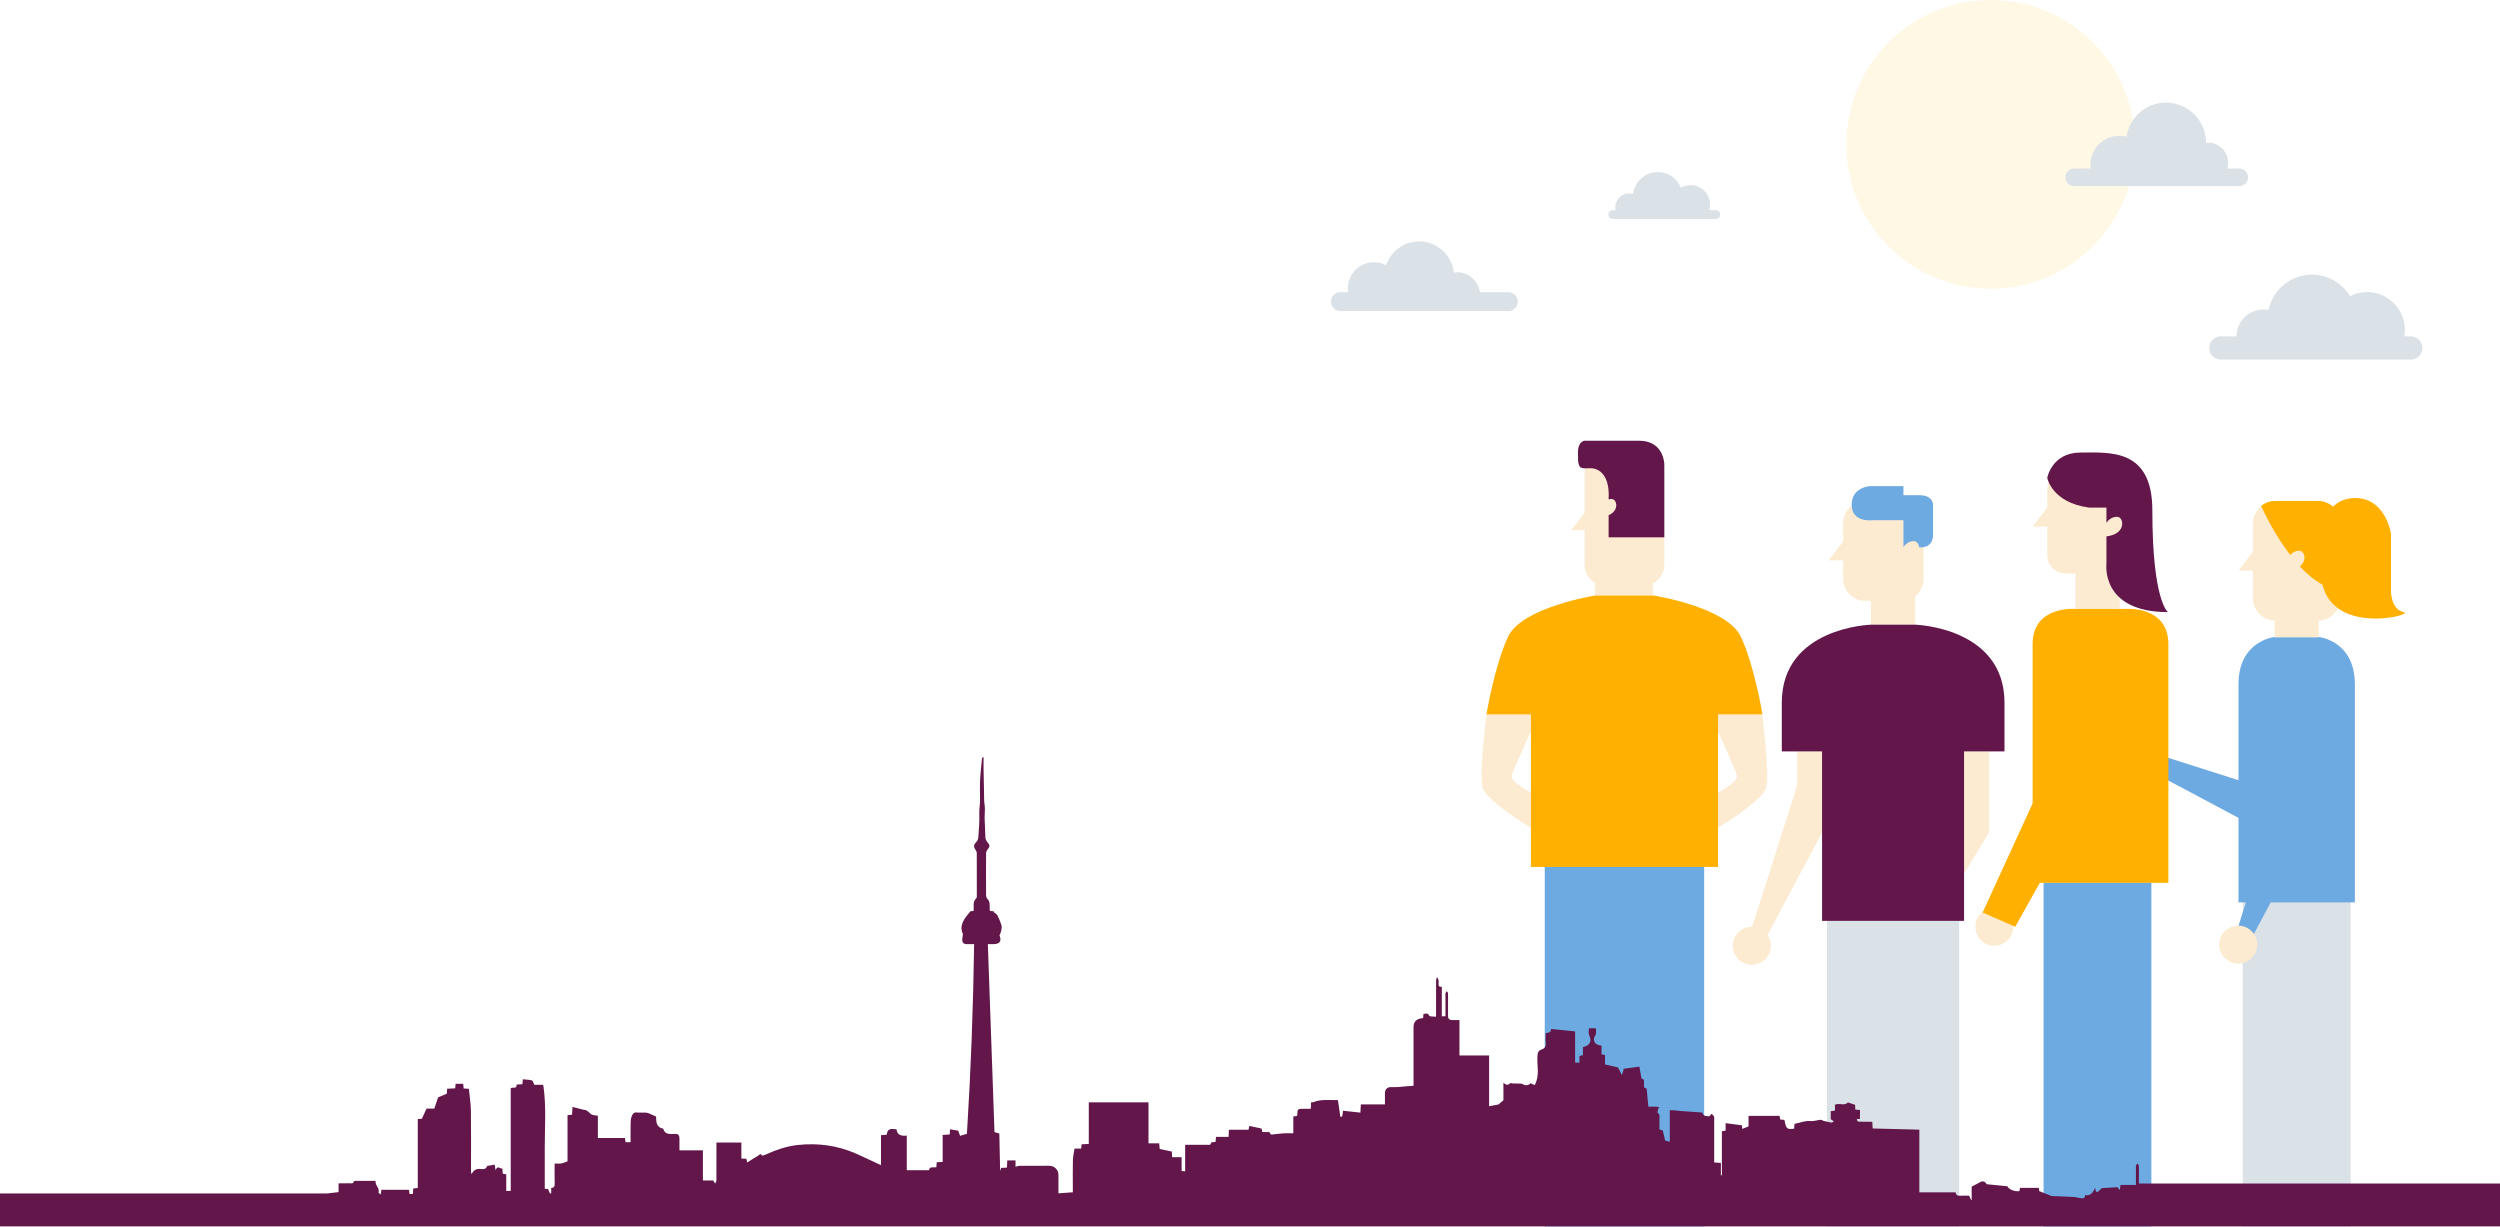
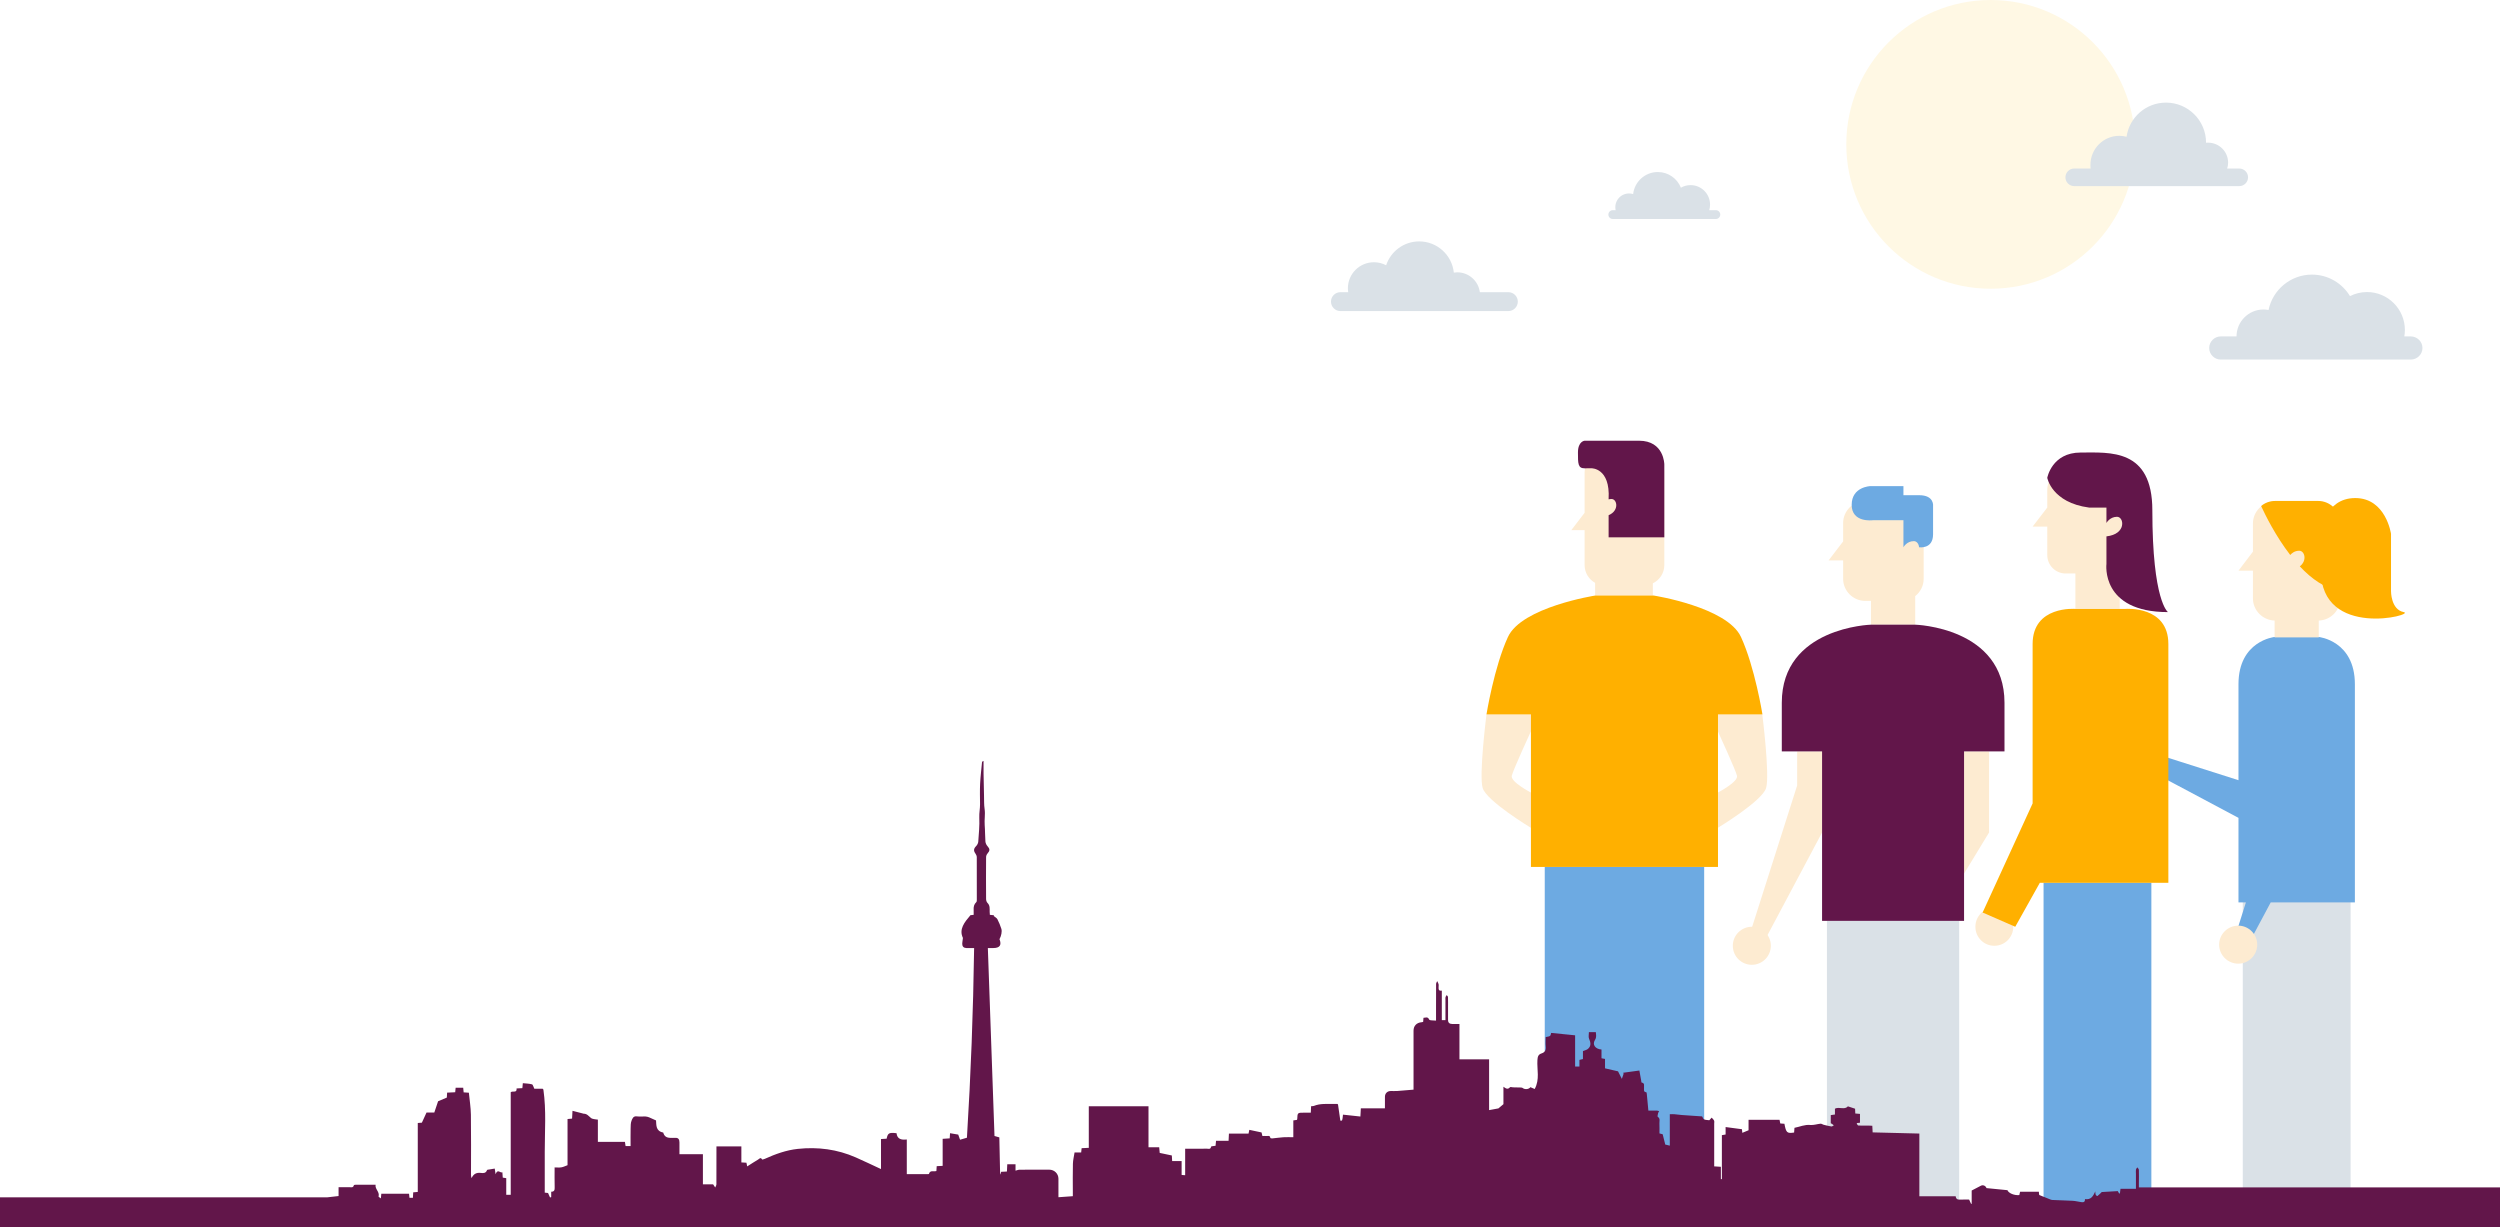
<svg xmlns="http://www.w3.org/2000/svg" height="627.91" width="1280" version="1.1" viewBox="0 0 1280 627.91">
  <path transform="translate(0 -72.532)" d="m935.39 544.02v156.42h67.71v-156.42z" fill="#dae1e7" />
  <path transform="translate(0 -72.532)" d="m790.91 516.4v184.04h81.63v-184.04z" fill="#6daae2" />
  <g fill="#fdebd1">
    <g class="human">
      <path d="m761.08 438.3s-3.93 31-1.96 37.68c1.96 6.67 24.72 20.4 24.72 20.4v-18.05s-10.6-5.49-9.81-8.63c0.78-3.14 9.81-22.77 9.81-22.77v-8.63h-22.76zm141.21 0s3.93 31 1.96 37.68c-1.96 6.67-24.72 20.4-24.72 20.4v-18.05s10.59-5.49 9.81-8.63c-0.79-3.14-9.81-22.77-9.81-22.77v-8.63h22.76z" transform="translate(0 -72.532)" />
      <path d="m841.79 304.2h-20.13c-5.69 0-10.34 4.65-10.34 10.34v20.53l-6.81 8.9h6.81v17.91c0 3.9 2.18 7.31 5.38 9.07v6.51h29.55v-6.26c3.47-1.68 5.88-5.22 5.88-9.32v-47.34c0-5.69-4.65-10.34-10.34-10.34" transform="translate(0 -72.532)" />
    </g>
    <g class="human">
      <path d="m973.6 256.49h-18.59c-6.23 0-11.33 5.1-11.33 11.33v9.39l-7.45 9.73h7.45v9.39c0 6.23 5.1 11.33 11.33 11.33h2.93v12.18h22.65v-14.63c2.63-2.08 4.33-5.28 4.33-8.88v-28.51c0-6.23-5.09-11.33-11.32-11.33m119.8 138.87c-5.3 0-9.7-4.36-9.7-9.74s4.4-9.74 9.7-9.74c5.4 0 9.8 4.36 9.8 9.74s-4.4 9.74-9.8 9.74" />
      <path d="m901.11 558.54l31.79-59.77v-41.53h-12.76v17.47l-25.78 80.97zm104.49-38.72l12.8-21.05v-41.53h-12.8v57.57z" transform="translate(0 -72.532)" />
      <path d="m906.67 556.77c0 5.38-4.36 9.74-9.73 9.74-5.38 0-9.74-4.36-9.74-9.74s4.36-9.74 9.74-9.74c5.37 0 9.73 4.36 9.73 9.74" transform="translate(0 -72.532)" />
    </g>
    <g class="human">
      <path d="m1082.5 346.12c5.8-2.67 4.5-8.99 1.4-8.99-0.5 0-1 0.06-1.4 0.15v-14.09c0-5.19-4.2-9.44-9.4-9.44h-15.5c-5.2 0-9.4 4.25-9.4 9.44v9.22l-7.5 9.74h7.5v14.58c0 5.19 4.2 9.43 9.4 9.43h5v18.12h22.7v-36.95h-2.8v-1.21z" transform="translate(0 -72.532)" />
      <path d="m1030.8 547.03c0 5.38-4.3 9.74-9.7 9.74s-9.7-4.36-9.7-9.74 4.3-9.74 9.7-9.74 9.7 4.36 9.7 9.74" transform="translate(0 -72.532)" />
    </g>
  </g>
  <path d="m1148.3 451.96v175.95h55.2v-175.95z" fill="#dae1e7" />
  <path d="m1187.2 326.13h-22.6s-18.5 1.87-18.5 24.21v49.12l-51.6-16.42-2.8 6.75 54.4 28.95v43.3h3.8l-6.5 20.53 6.7 2.87 12.5-23.4h43.1v-111.7c0-22.34-18.5-24.21-18.5-24.21" fill="#6daae2" />
  <g class="human" fill="#fdebd1">
    <path d="m1186.9 329.02h-22c-6.3 0-11.4 5.1-11.4 11.33v14.4l-7.4 9.74h7.4v14.22c0 6.12 5 11.14 11.1 11.31v8.64h22.6v-8.64c6.1-0.17 11-5.19 11-11.31v-38.36c0-6.23-5.1-11.33-11.3-11.33" transform="translate(0 -72.3)" />
    <path d="m1155.7 556.2c0 5.37-4.4 9.73-9.7 9.73-5.4 0-9.8-4.36-9.8-9.73 0-5.38 4.4-9.74 9.8-9.74 5.3 0 9.7 4.36 9.7 9.74" transform="translate(0 -72.532)" />
  </g>
  <path transform="translate(945 -.532)" d="m148.14 74.449c0 40.823-33.094 73.917-73.917 73.917-40.824 0-73.917-33.094-73.917-73.917s33.089-73.917 73.913-73.917c40.823 0 73.917 33.094 73.917 73.917" fill="#fff8e4" />
  <path transform="translate(0 -72.532)" d="m1046.3 524.5v175.94h55.2v-175.94zm-63.73-198.43h-8.01v-4.65h-16.9s-9.6 0.28-9.6 9.59 10.74 7.88 10.74 7.88h15.76v13.85s1.64-3.15 5.33-3.15c1.47 0 2.54 1.4 2.67 3.15 0 0 7.17 1.11 7.17-6.62v-14.33s0.86-5.72-7.16-5.72" fill="#6daae2" />
  <path transform="translate(0 -72.532)" d="m980.59 392.37h-22.65s-45.66 1.29-45.66 39.95v24.92h20.62v86.78h72.7v-86.78h20.7v-24.92c0-38.66-45.71-39.95-45.71-39.95" fill="#62164a" />
  <path transform="translate(0 -72.532)" d="m891.38 398.66c-7.06-15.31-44.63-21.2-44.63-21.2h-30.05s-37.57 5.89-44.63 21.2c-7.07 15.3-10.99 39.64-10.99 39.64h22.76v78.1h95.77v-78.1h22.76s-3.92-24.34-10.99-39.64" fill="#ffb000" />
  <path transform="translate(0 -72.532)" d="m839.18 298.18h-27.86s-3.41 0.26-3.41 6.02c0 5.75 0 8.11 3.41 8.11 3.4 0 3.4-0.03 3.4-0.03s9.81-0.36 8.89 15.73v0.2c0.45-0.12 0.94-0.2 1.48-0.2 2.89 0 4.12 5.95-1.48 8.31v11.31h28.52v-37.28s0-12.17-12.95-12.17" fill="#62164a" />
  <path transform="translate(0 -72.532)" d="m1088.3 384.29h-25.7s-21.9-1.79-21.9 17.97v81.63l-25.6 55.85 16.7 7.3 12.6-22.53h65.8v-122.25c0-19.76-21.9-17.97-21.9-17.97m100-39.23s1.8-17.52 17.6-17.52c15.7 0 18.3 18.32 18.3 18.32v29.35s-0.1 9.43 6.5 10.72-42.4 14.13-42.4-21.39v-19.48z" fill="#ffb000" />
  <path transform="translate(0 -72.532)" d="m1186.9 329.02h-22c-2.8 0-5.3 0.98-7.2 2.6 2.1 4.57 7.4 15.36 14.9 25.06 0.8-0.92 2.3-2.17 4.6-2.17 2.8 0 4.2 5.03 0.3 8 6 6.41 13 11.47 20.7 12.5v-34.66c0-6.23-5.1-11.33-11.3-11.33" fill="#ffb000" />
  <path d="m1102 333.8c0-31.79-21.8-29.57-36.7-29.57-14.8 0-17.1 12.96-17.1 12.96s2.3 12.68 21.4 15.22h8.9v7.88s1.7-3.16 5.4-3.16 4.9 8.88-5.4 10.03v14.1s-3.1 24.67 31.5 24.67c0 0-8-5.45-8-52.13" transform="translate(0,-72.532)" fill="#62164a" />
  <path transform="translate(0 -72.532)" d="m772.29 222.13h-14.61c-0.74-5.73-5.62-10.17-11.56-10.17-0.6 0-1.18 0.06-1.76 0.15-0.93-8.98-8.51-15.98-17.74-15.98-7.88 0-14.56 5.12-16.92 12.22-1.86-0.99-3.99-1.55-6.24-1.55-7.37 0-13.34 5.96-13.34 13.33 0 0.68 0.07 1.34 0.17 2h-4c-2.66 0-4.83 2.17-4.83 4.83s2.17 4.84 4.83 4.84h86c2.66 0 4.83-2.18 4.83-4.84s-2.17-4.83-4.83-4.83m462.01 22.65h-3.3c0.2-1.07 0.3-2.17 0.3-3.3 0-10.72-8.7-19.42-19.4-19.42-3.1 0-6.1 0.76-8.7 2.08-4-6.59-11.2-11.01-19.5-11.01-10.9 0-20.1 7.78-22.2 18.12-0.9-0.16-1.7-0.26-2.6-0.26-7.6 0-13.8 6.18-13.8 13.79h-8.1c-3.2 0-5.9 2.67-5.9 5.93 0 3.25 2.7 5.92 5.9 5.92h97.3c3.3 0 6-2.67 6-5.92 0-3.26-2.7-5.93-6-5.93m-87.8-85.96h-6.2c0.3-0.95 0.5-1.95 0.5-3 0-5.66-4.6-10.25-10.3-10.25-0.3 0-0.7 0.02-1 0.05v-0.05c0-11.32-9.2-20.5-20.5-20.5-10.3 0-18.8 7.59-20.2 17.47-1.2-0.29-2.4-0.47-3.7-0.47-8.2 0-14.8 6.66-14.8 14.88 0 0.64 0 1.26 0.1 1.87h-8.4a4.5 4.5 0 0 0 0 9h84.5a4.5 4.5 0 0 0 0 -9m-267.98 21.32h-3.39c0.27-0.9 0.42-1.85 0.42-2.84 0-5.52-4.47-9.99-9.98-9.99-1.8 0-3.49 0.48-4.95 1.32-1.87-4.7-6.45-8.02-11.81-8.02-6.55 0-11.93 4.94-12.64 11.29-0.67-0.21-1.37-0.32-2.1-0.32a7.016 7.016 0 0 0 -6.85 8.56h-1.48c-1.24 0-2.25 1.02-2.25 2.26s1.01 2.26 2.25 2.26h52.78c1.25 0 2.26-1.02 2.26-2.26s-1.01-2.26-2.26-2.26" fill="#dae1e7" />
-   <path transform="translate(0 387.47)" d="m1104.7 218.49h-9.6v-2.15c0-2.29 0.1-4.58 0-6.87 0-0.42-0.5-0.83-0.8-1.25-0.3 0.39-0.6 0.76-0.7 1.18-0.1 0.71 0 1.45 0 2.17v7.64h-7.9c-0.1 0.86-0.2 1.59-0.3 2.31-0.2 0.04-0.3 0.07-0.4 0.1-0.3-0.49-0.5-0.97-0.7-1.24-2.7 0.15-5.3 0.3-8.2 0.47-0.5 0.5-1.3 1.31-2.2 2.04-0.1 0.08-0.8-0.32-0.9-0.62-0.2-0.54-0.2-1.17-0.2-1.76-1.1 2.35-2.1 4.43-5.3 3.96 0.1 1.57-0.8 1.72-1.9 1.55-1.5-0.2-2.9-0.6-4.3-0.68-3.5-0.2-7-0.24-10.4-0.42-0.7-0.03-1.3-0.33-1.9-0.57-1.6-0.62-3.2-1.28-4.9-1.98-0.1-0.4-0.2-0.99-0.2-1.66h-9.6c-0.2 0.6-0.3 1.17-0.4 1.7-2.6 0.28-5.5-0.98-6.1-2.51-3.6-0.35-7.2-0.71-10.7-1.06-0.5-1.26-1.8-1.79-2.9-1.21-1.5 0.76-2.9 1.51-4.7 2.45v6.78c-0.1 0.01-0.2 0.03-0.3 0.05-0.3-0.7-0.6-1.41-1-2.2-1.4 0-2.9-0.05-4.3 0.02-1.3 0.06-2.4 0-2.6-1.72h-18.59v-32.1c-8.02-0.2-15.87-0.4-23.92-0.6-0.04-0.84-0.1-2.07-0.17-3.39-0.58-0.03-1.05-0.07-1.52-0.07-1.87-0.01-3.74 0.04-5.61-0.05-0.3-0.01-0.59-0.6-0.86-0.94-0.02-0.03 0.11-0.19 0.19-0.33 0.48-0.05 1-0.1 1.49-0.16v-4.52c-0.9-0.08-1.65-0.15-2.4-0.21-0.04-0.99-0.08-1.82-0.11-2.45l-3.69-1.22c-1.72 2-4.4 0.06-6.62 1.2v2.99l-2.14 0.3v4.19c0.16 0.07 0.33 0.11 0.47 0.21 0.37 0.26 0.73 0.54 1.1 0.82-0.41 0.21-0.85 0.66-1.22 0.6-1.36-0.2-2.71-0.54-4.04-0.88-0.53-0.13-1.04-0.59-1.53-0.54-1.76 0.17-3.55 0.83-5.26 0.66-2.89-0.29-5.39 0.94-8.1 1.45-0.06 0.81-0.13 1.63-0.19 2.42-3.64 0.54-4.09 0.12-4.96-4.49-0.68-0.05-1.39-0.1-2.12-0.16-0.13-0.67-0.26-1.3-0.38-1.87h-15.86v5.35c-1.17 0.49-2.15 0.89-3.19 1.32-0.08-0.74-0.15-1.37-0.2-1.85-2.84-0.37-5.5-0.73-8.36-1.11v3.82c-0.68 0.12-1.19 0.21-1.91 0.33v22.52c-0.17 0-0.34 0-0.51 0.01v-6.33c-1.27-0.08-2.26-0.14-3.42-0.22v-21.83c0-0.54 0.14-1.16-0.06-1.61-0.26-0.57-0.81-1.01-1.23-1.51-0.39 0.43-0.78 0.85-1.23 1.34-2.91-0.28-2.91-0.28-3.65-1.97-3.42-0.24-6.89-0.46-10.36-0.71-1.29-0.1-2.57-0.3-3.86-0.41-0.7-0.06-1.41-0.01-2.34-0.01v16.1c-1.06-0.25-1.84-0.44-2.33-0.56-0.49-1.95-0.91-3.61-1.32-5.27-0.57-0.15-1.08-0.28-1.65-0.43 0-1.75 0.07-3.44-0.02-5.12-0.07-1.15 0.55-2.48-0.86-3.4-0.25-0.16 0.07-1.28 0.22-1.93 0.07-0.33 0.33-0.63 0.51-0.94-0.38-0.1-0.77-0.29-1.15-0.3-1.48-0.03-2.95-0.01-4.38-0.01-0.28-3.02-0.52-5.72-0.79-8.42-0.03-0.34-0.14-0.95-0.26-0.96-1.67-0.16-1.06-1.42-1.17-2.32-0.12-1.02 0.52-2.36-1.24-2.65-0.12-0.02-0.15-0.65-0.21-0.99-0.29-1.62-0.59-3.24-0.93-5.16-3.1 0.42-5.69 0.77-8.28 1.13l0.21 0.54c-0.3 0.85-0.59 1.7-0.9 2.61-0.87-1.7-1.52-3.01-1.96-3.87-2.47-0.57-4.52-1.04-6.66-1.53v-4.82c-0.64-0.12-1.19-0.22-1.8-0.33v-4.49c-3.25-0.21-4.83-2.55-3.34-4.9 0.9-1.42 0.54-2.64 0.43-3.99h-3.54c0 1.22-0.33 2.44 0.07 3.34 0.85 1.95 1.2 3.71-0.56 5.23-0.63 0.54-1.57 0.71-2.56 1.13v4.07c-0.67 0.17-1.18 0.29-1.8 0.44v3.38h-2.21v-15.97c-4.24-0.43-8.28-0.83-12.29-1.23-0.31 1.68-0.31 1.68-2.78 2.14 0 1.58-0.15 3.22 0.04 4.81 0.21 1.84-0.42 2.99-2.14 3.54-1.69 0.54-2.02 1.67-2.13 3.4-0.31 4.85 1.31 9.9-1.4 14.83-0.75-0.32-1.47-0.63-2.19-0.94-0.8 1.13-2.83 1.34-3.99 0.41-0.27-0.22-0.75-0.22-1.14-0.24-1.26-0.05-2.53-0.05-3.79-0.08-0.52-0.02-1.33-0.3-1.52-0.07-1.09 1.31-2.11 0.73-3.37-0.25v8.93c-1.04 0.88-1.71 1.44-2.57 2.17-1.28 0.24-2.89 0.53-4.77 0.88v-25.99h-15.18v-18.1c-1.38 0-2.57 0.02-3.76-0.01-1.31-0.03-2.09-0.63-2.08-2.04 0.02-1.99 0-3.98 0-5.97 0-1.93 0.04-3.86-0.03-5.79-0.01-0.34-0.42-0.66-0.65-1-0.22 0.35-0.53 0.67-0.62 1.05-0.11 0.46-0.03 0.96-0.03 1.44v10.35h-1.86v-15.12c-1.91 0.29-1.64-0.98-1.64-2.07 0-0.43 0.09-0.87-0.02-1.26-0.16-0.54-0.47-1.04-0.71-1.55-0.2 0.49-0.55 0.99-0.56 1.48-0.05 3.98-0.03 7.96-0.03 11.94v6.81c-1.36-0.17-3.23 0.03-3.49-0.52-0.81-1.73-1.89-0.89-2.94-0.91-0.06 0.77-0.12 1.42-0.17 2.1-0.31 0.06-0.53 0.14-0.77 0.16-2.56 0.2-4.15 1.85-4.15 4.33v30.19c-2.86 0.24-5.55 0.5-8.24 0.68-1.14 0.08-2.29 0.01-3.44 0.02-1.73 0-2.95 1.2-2.96 2.93-0.02 1.91-0.01 3.82-0.01 5.92h-12.33c-0.07 1.37-0.14 2.54-0.23 4.21-3.12-0.33-6.02-0.65-8.91-0.96-0.33 3.18-0.33 3.18-1.36 3.06-0.39-2.74-0.78-5.47-1.18-8.2-0.01-0.1-0.15-0.18-0.29-0.34-0.54 0-1.14-0.01-1.74 0-3.47 0.07-6.99-0.36-10.34 1.01-0.41 0.17-0.92 0.1-1.42 0.14-0.05 1.11-0.1 2.11-0.15 3.32h-3.5c-3.31 0-3.3 0-3.45 3.31 0 0.11-0.09 0.21-0.16 0.38-0.53 0.08-1.09 0.16-1.84 0.27v8.6c-1.83 0-3.46-0.08-5.08 0.02-1.92 0.13-3.83 0.42-5.75 0.6-0.32 0.03-0.93-0.12-0.94-0.24-0.16-1.5-1.3-0.91-2.08-0.99-0.64-0.06-1.3-0.01-1.98-0.01-0.17-0.72-0.31-1.28-0.44-1.82-2.12-0.45-4.17-0.89-6.26-1.33-0.19 0.92-0.28 1.36-0.4 1.93h-10.04c-0.06 1.25-0.12 2.37-0.18 3.67h-6.42c-0.1 1-0.18 1.81-0.25 2.56-0.9 0.16-2.24 0.2-2.28 0.43-0.25 1.61-1.41 1.03-2.22 1.05-2.35 0.06-4.7 0.02-7.05 0.02h-4.01v13.57c-0.65-0.05-1.15-0.09-1.81-0.14v-7.1h-4.85c-0.07-1.13-0.12-2.07-0.16-2.87-2.15-0.45-4.16-0.87-6.21-1.31-0.09-0.99-0.17-1.86-0.26-2.89h-5.48v-20.99h-30.57v21.28c-1.41 0.07-2.53 0.13-3.67 0.18-0.08 0.8-0.15 1.43-0.23 2.2h-3.39c-0.3 2-0.8 3.9-0.84 5.8-0.13 4.76-0.04 9.52-0.04 14.29v2.29c-2.56 0.19-4.87 0.35-7.37 0.53v-9.48c0-2.56-2.06-4.62-4.7-4.63-5.07-0.02-10.13-0.02-15.2 0.02-0.65 0-1.3 0.29-2.07 0.49v-3.27h-4.23c-0.06 1.32-0.12 2.5-0.17 3.71-1.11 0.05-2.06 0.1-2.99 0.15-0.1 0.55-0.18 1-0.26 1.45-0.28-0.71-0.26-1.4-0.28-2.09-0.12-5.7-0.24-11.4-0.36-16.99-1.04-0.3-1.59-0.46-2.48-0.71-1.13-32.01-2.26-64.01-3.4-96.225 1.21 0 1.98 0.002 2.75 0 3.42-0.01 4.4-1.54 3.21-4.557 0.47-0.885 0.83-1.805 0.98-2.758 0.13-0.824 0.23-1.749-0.02-2.514-0.54-1.697-1.21-3.378-2.04-4.95-0.37-0.691-1.27-1.099-1.92-1.636l0.24-0.377-2.17-0.217c-0.04-0.572-0.08-1.041-0.1-1.511-0.03-1.6 0.25-3.229-1.1-4.571-0.46-0.456-0.73-1.308-0.73-1.981-0.06-7.174-0.06-14.348 0-21.522 0-0.622 0.32-1.365 0.74-1.839 1.29-1.465 1.25-2.31-0.02-3.73-0.57-0.628-1.01-1.57-1.07-2.402-0.22-2.82-0.14-5.663-0.37-8.481-0.22-2.715 0.37-5.404-0.04-8.137-0.34-2.213-0.24-4.496-0.3-6.749-0.1-3.825-0.18-7.652-0.24-11.478-0.04-2.05-0.01-4.101-0.01-6.407-0.57 0.32-0.74 0.366-0.75 0.428-0.35 3.745-0.81 7.486-1 11.24-0.17 3.492-0.07 6.998-0.04 10.498 0.02 2.26-0.48 4.456-0.38 6.768 0.19 4.134-0.24 8.302-0.53 12.447-0.06 0.773-0.53 1.663-1.08 2.225-1.27 1.279-1.42 2.387-0.39 3.79 0.38 0.522 0.7 1.237 0.71 1.865 0.05 7.234 0.03 14.469 0.02 21.703 0 0.454 0.01 1.078-0.26 1.333-1.18 1.106-1.46 2.44-1.36 3.958 0.05 0.829 0.01 1.664 0.01 2.549l-1.64 0.182c-3.1 3.642-6 7.193-3.86 11.66-0.14 1.555-0.51 2.717-0.27 3.732 0.34 1.406 1.7 1.498 2.97 1.446 0.94-0.04 1.88-0.007 3.03-0.007a2033.6 2033.6 0 0 1 -3.68 97.105c-1.21 0.35-2.17 0.63-3.52 1.03-0.33-0.94-0.73-2.05-0.94-2.63-1.57-0.27-2.85-0.49-4.19-0.71-0.07 1.03-0.12 1.79-0.17 2.64-1.22 0.08-2.32 0.15-3.61 0.24v13.84l-3.05 0.16c-0.06 0.93-0.11 1.74-0.16 2.49-1.41 0.43-3.24-0.63-3.81 1.5-0.02 0.07-0.34 0.08-0.52 0.08h-10.82v-17.74c-2.78 0.33-4.91-0.17-5.26-3.21-3.83-0.44-4.46-0.09-5.07 2.81-0.87 0.05-1.75 0.11-2.88 0.18v15.37c-4.42-2.05-8.64-4.08-12.92-5.97-9.48-4.16-19.39-5.45-29.68-4.36-5.96 0.64-11.45 2.65-16.85 5.08-0.46 0.2-1.37 0.46-1.43 0.34-0.75-1.38-1.47-0.28-2.04 0.05-1.86 1.08-3.64 2.27-5.58 3.5-0.16-0.77-0.28-1.32-0.4-1.89-0.87-0.05-1.64-0.1-2.59-0.15v-8.19h-12.76v2.05c0 5.79 0.02 11.57-0.02 17.36 0 0.54-0.4 1.08-0.61 1.62-0.31-0.47-0.63-0.94-1.07-1.61h-5.23v-15.43h-12.01c0-2.16-0.01-4.08 0-6 0.01-1.56-0.54-2.53-2.3-2.38-0.72 0.06-1.45 0.01-2.17 0.01-2.21-0.01-3.28-0.8-3.85-2.73-3.92-0.75-3.46-3.9-3.67-6.2-1.36-0.61-2.43-1.14-3.54-1.58-0.59-0.24-1.24-0.41-1.88-0.44-1.5-0.06-3.03 0.12-4.51-0.06-1.75-0.22-2.19 1.2-2.59 2.15-0.49 1.22-0.46 2.69-0.49 4.05-0.07 2.99-0.02 5.99-0.02 9.02h-2.56l-0.34-2.16h-13.85v-11.39c-0.8-0.11-1.46-0.15-2.09-0.29-0.5-0.11-1.05-0.23-1.42-0.54-1.14-0.91-2.02-2.19-3.7-2.2-0.28-0.01-0.56-0.14-0.84-0.21-1.61-0.41-3.22-0.83-4.94-1.27-0.08 1.43-0.15 2.71-0.22 3.99-0.85 0.07-1.49 0.13-2.32 0.21v23.64c-1.18 0.43-2.15 0.93-3.16 1.1-1.09 0.18-2.24 0.04-3.46 0.04 0 3.58-0.06 6.89 0.03 10.2 0.03 1.28-0.1 2.24-1.77 2.25v2.74c-0.2 0.06-0.4 0.13-0.6 0.2-0.33-0.75-0.67-1.5-1.02-2.3-0.52-0.05-1.1-0.12-1.69-0.18v-20.86c0-10.62 0.83-21.27-0.69-31.86-0.01-0.1-0.14-0.19-0.38-0.49h-4.27c-0.49-0.97-0.7-2.1-1.19-2.24-1.48-0.4-3.06-0.41-4.69-0.59l-0.24 2.54c-1.02 0.05-1.96 0.1-2.96 0.15 0.23 2.52-1.91 1.09-3 1.93v52.54h-2.29v-8.52c-0.71-0.12-1.23-0.2-1.79-0.29-0.07-0.9-0.12-1.73-0.19-2.71-1.17 0.47-2.39-1.98-3.48 0.97-0.22-1.44-0.34-2.26-0.44-2.89-0.98 0.16-1.82 0.29-2.65 0.44-0.45 0.08-1.21 0.1-1.29 0.33-0.59 1.7-1.94 1.61-3.25 1.45-2.19-0.26-3.7 0.55-4.66 2.68-0.24-0.67-0.3-1.28-0.3-1.88 0-10.19 0.1-20.38-0.05-30.57-0.05-3.78-0.68-7.55-1.04-11.29-1.15-0.08-1.91-0.13-2.67-0.18-0.08-0.87-0.16-1.64-0.23-2.37h-3.87c-0.08 0.83-0.15 1.53-0.23 2.31-1.42 0.07-2.77 0.13-4.14 0.2-0.06 1.13-0.11 2.07-0.14 2.52-1.92 0.81-3.49 1.48-4.48 1.9-0.75 2.24-1.31 3.9-1.93 5.75h-3.98c-0.9 1.95-1.63 3.55-2.39 5.21-0.62 0.04-1.27 0.09-2.1 0.16v35.3c-0.87 0.08-1.56 0.14-2.34 0.21-0.05 0.98-0.1 1.86-0.15 2.81h-1.75c-0.08-0.78-0.15-1.41-0.23-2.1h-14.2l-0.23 2.39c-0.56-0.44-1.23-0.81-1.18-0.97 0.71-2.35-1.9-3.73-1.52-6.02-3.55 0-6.92 0-10.29 0.01-0.28 0-0.79 0.09-0.82 0.22-0.35 1.53-1.56 0.98-2.47 1.01-1.73 0.06-3.46 0.02-5.37 0.02v4.52c-2.06 0.23-3.95 0.45-5.94 0.68h-167.41v16.86h1280v-21.95h-175.3z" fill="#62164a" />
+   <path fill="#62164a" d="m1104.7 607.96h-9.6v-2.15c0-2.29 0.1-4.58 0-6.87 0-0.42-0.5-0.83-0.8-1.25-0.3 0.39-0.6 0.76-0.7 1.18-0.1 0.71 0 1.45 0 2.17v7.64h-7.9c-0.1 0.86-0.2 1.59-0.3 2.31-0.2 0.04-0.3 0.07-0.4 0.1-0.3-0.49-0.5-0.97-0.7-1.24-2.7 0.15-5.3 0.3-8.2 0.47-0.5 0.5-1.3 1.31-2.2 2.04-0.1 0.08-0.8-0.32-0.9-0.62-0.2-0.54-0.2-1.17-0.2-1.76-1.1 2.35-2.1 4.43-5.3 3.96 0.1 1.57-0.8 1.72-1.9 1.55-1.5-0.2-2.9-0.6-4.3-0.68-3.5-0.2-7-0.24-10.4-0.42-0.7-0.03-1.3-0.33-1.9-0.57-1.6-0.62-3.2-1.28-4.9-1.98-0.1-0.4-0.2-0.99-0.2-1.66h-9.6c-0.2 0.6-0.3 1.17-0.4 1.7-2.6 0.28-5.5-0.98-6.1-2.51-3.6-0.35-7.2-0.71-10.7-1.06-0.5-1.26-1.8-1.79-2.9-1.21-1.5 0.76-2.9 1.51-4.7 2.45v6.78c-0.1 0.01-0.2 0.03-0.3 0.05-0.3-0.7-0.6-1.41-1-2.2-1.4 0-2.9-0.05-4.3 0.02-1.3 0.06-2.4 0-2.6-1.72h-18.59v-32.1c-8.02-0.2-15.87-0.4-23.92-0.6-0.04-0.84-0.1-2.07-0.17-3.39-0.58-0.03-1.05-0.07-1.52-0.07-1.87-0.01-3.74 0.04-5.61-0.05-0.3-0.01-0.59-0.6-0.86-0.94-0.02-0.03 0.11-0.19 0.19-0.33 0.48-0.05 1-0.1 1.49-0.16v-4.52c-0.9-0.08-1.65-0.15-2.4-0.21-0.04-0.99-0.08-1.82-0.11-2.45l-3.69-1.22c-1.72 2-4.4 0.06-6.62 1.2v2.99l-2.14 0.3v4.19c0.16 0.07 0.33 0.11 0.47 0.21 0.37 0.26 0.73 0.54 1.1 0.82-0.41 0.21-0.85 0.66-1.22 0.6-1.36-0.2-2.71-0.54-4.04-0.88-0.53-0.13-1.04-0.59-1.53-0.54-1.76 0.17-3.55 0.83-5.26 0.66-2.89-0.29-5.39 0.94-8.1 1.45-0.06 0.81-0.13 1.63-0.19 2.42-3.64 0.54-4.09 0.12-4.96-4.49-0.68-0.05-1.39-0.1-2.12-0.16-0.13-0.67-0.26-1.3-0.38-1.87h-15.86v5.35c-1.17 0.49-2.15 0.89-3.19 1.32-0.08-0.74-0.15-1.37-0.2-1.85-2.84-0.37-5.5-0.73-8.36-1.11v3.82c-0.68 0.12-1.19 0.21-1.91 0.33v22.52c-0.17 0-0.34 0-0.51 0.01v-6.33c-1.27-0.08-2.26-0.14-3.42-0.22v-21.83c0-0.54 0.14-1.16-0.06-1.61-0.26-0.57-0.81-1.01-1.23-1.51-0.39 0.43-0.78 0.85-1.23 1.34-2.91-0.28-2.91-0.28-3.65-1.97-3.42-0.24-6.89-0.46-10.36-0.71-1.29-0.1-2.57-0.3-3.86-0.41-0.7-0.06-1.41-0.01-2.34-0.01v16.1c-1.06-0.25-1.84-0.44-2.33-0.56-0.49-1.95-0.91-3.61-1.32-5.27-0.57-0.15-1.08-0.28-1.65-0.43 0-1.75 0.07-3.44-0.02-5.12-0.07-1.15 0.55-2.48-0.86-3.4-0.25-0.16 0.07-1.28 0.22-1.93 0.07-0.33 0.33-0.63 0.51-0.94-0.38-0.1-0.77-0.29-1.15-0.3-1.48-0.03-2.95-0.01-4.38-0.01-0.28-3.02-0.52-5.72-0.79-8.42-0.03-0.34-0.14-0.95-0.26-0.96-1.67-0.16-1.06-1.42-1.17-2.32-0.12-1.02 0.52-2.36-1.24-2.65-0.12-0.02-0.15-0.65-0.21-0.99-0.29-1.62-0.59-3.24-0.93-5.16-3.1 0.42-5.69 0.77-8.28 1.13l0.21 0.54c-0.3 0.85-0.59 1.7-0.9 2.61-0.87-1.7-1.52-3.01-1.96-3.87-2.47-0.57-4.52-1.04-6.66-1.53v-4.82c-0.64-0.12-1.19-0.22-1.8-0.33v-4.49c-3.25-0.21-4.83-2.55-3.34-4.9 0.9-1.42 0.54-2.64 0.43-3.99h-3.54c0 1.22-0.33 2.44 0.07 3.34 0.85 1.95 1.2 3.71-0.56 5.23-0.63 0.54-1.57 0.71-2.56 1.13v4.07c-0.67 0.17-1.18 0.29-1.8 0.44v3.38h-2.21v-15.97c-4.24-0.43-8.28-0.83-12.29-1.23-0.31 1.68-0.31 1.68-2.78 2.14 0 1.58-0.15 3.22 0.04 4.81 0.21 1.84-0.42 2.99-2.14 3.54-1.69 0.54-2.02 1.67-2.13 3.4-0.31 4.85 1.31 9.9-1.4 14.83-0.75-0.32-1.47-0.63-2.19-0.94-0.8 1.13-2.83 1.34-3.99 0.41-0.27-0.22-0.75-0.22-1.14-0.24-1.26-0.05-2.53-0.05-3.79-0.08-0.52-0.02-1.33-0.3-1.52-0.07-1.09 1.31-2.11 0.73-3.37-0.25v8.93c-1.04 0.88-1.71 1.44-2.57 2.17-1.28 0.24-2.89 0.53-4.77 0.88v-25.99h-15.18v-18.1c-1.38 0-2.57 0.02-3.76-0.01-1.31-0.03-2.09-0.63-2.08-2.04 0.02-1.99 0-3.98 0-5.97 0-1.93 0.04-3.86-0.03-5.79-0.01-0.34-0.42-0.66-0.65-1-0.22 0.35-0.53 0.67-0.62 1.05-0.11 0.46-0.03 0.96-0.03 1.44v10.35h-1.86v-15.12c-1.91 0.29-1.64-0.98-1.64-2.07 0-0.43 0.09-0.87-0.02-1.26-0.16-0.54-0.47-1.04-0.71-1.55-0.2 0.49-0.55 0.99-0.56 1.48-0.05 3.98-0.03 7.96-0.03 11.94v6.81c-1.36-0.17-3.23 0.03-3.49-0.52-0.81-1.73-1.89-0.89-2.94-0.91-0.06 0.77-0.12 1.42-0.17 2.1-0.31 0.06-0.53 0.14-0.77 0.16-2.56 0.2-4.15 1.85-4.15 4.33v30.19c-2.86 0.24-5.55 0.5-8.24 0.68-1.14 0.08-2.29 0.01-3.44 0.02-1.73 0-2.95 1.2-2.96 2.93-0.02 1.91-0.01 3.82-0.01 5.92h-12.33c-0.07 1.37-0.14 2.54-0.23 4.21-3.12-0.33-6.02-0.65-8.91-0.96-0.33 3.18-0.33 3.18-1.36 3.06-0.39-2.74-0.78-5.47-1.18-8.2-0.01-0.1-0.15-0.18-0.29-0.34-0.54 0-1.14-0.01-1.74 0-3.47 0.07-6.99-0.36-10.34 1.01-0.41 0.17-0.92 0.1-1.42 0.14-0.05 1.11-0.1 2.11-0.15 3.32h-3.5c-3.31 0-3.3 0-3.45 3.31 0 0.11-0.09 0.21-0.16 0.38-0.53 0.08-1.09 0.16-1.84 0.27v8.6c-1.83 0-3.46-0.08-5.08 0.02-1.92 0.13-3.83 0.42-5.75 0.6-0.32 0.03-0.93-0.12-0.94-0.24-0.16-1.5-1.3-0.91-2.08-0.99-0.64-0.06-1.3-0.01-1.98-0.01-0.17-0.72-0.31-1.28-0.44-1.82-2.12-0.45-4.17-0.89-6.26-1.33-0.19 0.92-0.28 1.36-0.4 1.93h-10.04c-0.06 1.25-0.12 2.37-0.18 3.67h-6.42c-0.1 1-0.18 1.81-0.25 2.56-0.9 0.16-2.24 0.2-2.28 0.43-0.25 1.61-1.41 1.03-2.22 1.05-2.35 0.06-4.7 0.02-7.05 0.02h-4.01v13.57c-0.65-0.05-1.15-0.09-1.81-0.14v-7.1h-4.85c-0.07-1.13-0.12-2.07-0.16-2.87-2.15-0.45-4.16-0.87-6.21-1.31-0.09-0.99-0.17-1.86-0.26-2.89h-5.48v-20.99h-30.57v21.28c-1.41 0.07-2.53 0.13-3.67 0.18-0.08 0.8-0.15 1.43-0.23 2.2h-3.39c-0.3 2-0.8 3.9-0.84 5.8-0.13 4.76-0.04 9.52-0.04 14.29v2.29c-2.56 0.19-4.87 0.35-7.37 0.53v-9.48c0-2.56-2.06-4.62-4.7-4.63-5.07-0.02-10.13-0.02-15.2 0.02-0.65 0-1.3 0.29-2.07 0.49v-3.27h-4.23c-0.06 1.32-0.12 2.5-0.17 3.71-1.11 0.05-2.06 0.1-2.99 0.15-0.1 0.55-0.18 1-0.26 1.45-0.28-0.71-0.26-1.4-0.28-2.09-0.12-5.7-0.24-11.4-0.36-16.99-1.04-0.3-1.59-0.46-2.48-0.71-1.13-32.01-2.26-64.01-3.4-96.225 1.21 0 1.98 0.002 2.75 0 3.42-0.01 4.4-1.54 3.21-4.557 0.47-0.885 0.83-1.805 0.98-2.758 0.13-0.824 0.23-1.749-0.02-2.514-0.54-1.697-1.21-3.378-2.04-4.95-0.37-0.691-1.27-1.099-1.92-1.636l0.24-0.377-2.17-0.217c-0.04-0.572-0.08-1.041-0.1-1.511-0.03-1.6 0.25-3.229-1.1-4.571-0.46-0.456-0.73-1.308-0.73-1.981-0.06-7.174-0.06-14.348 0-21.522 0-0.622 0.32-1.365 0.74-1.839 1.29-1.465 1.25-2.31-0.02-3.73-0.57-0.628-1.01-1.57-1.07-2.402-0.22-2.82-0.14-5.663-0.37-8.481-0.22-2.715 0.37-5.404-0.04-8.137-0.34-2.213-0.24-4.496-0.3-6.749-0.1-3.825-0.18-7.652-0.24-11.478-0.04-2.05-0.01-4.101-0.01-6.407-0.57 0.32-0.74 0.366-0.75 0.428-0.35 3.745-0.81 7.486-1 11.24-0.17 3.492-0.07 6.998-0.04 10.498 0.02 2.26-0.48 4.456-0.38 6.768 0.19 4.134-0.24 8.302-0.53 12.447-0.06 0.773-0.53 1.663-1.08 2.225-1.27 1.279-1.42 2.387-0.39 3.79 0.38 0.522 0.7 1.237 0.71 1.865 0.05 7.234 0.03 14.469 0.02 21.703 0 0.454 0.01 1.078-0.26 1.333-1.18 1.106-1.46 2.44-1.36 3.958 0.05 0.829 0.01 1.664 0.01 2.549l-1.64 0.182c-3.1 3.642-6 7.193-3.86 11.66-0.14 1.555-0.51 2.717-0.27 3.732 0.34 1.406 1.7 1.498 2.97 1.446 0.94-0.04 1.88-0.007 3.03-0.007a2033.6 2033.6 0 0 1 -3.68 97.105c-1.21 0.35-2.17 0.63-3.52 1.03-0.33-0.94-0.73-2.05-0.94-2.63-1.57-0.27-2.85-0.49-4.19-0.71-0.07 1.03-0.12 1.79-0.17 2.64-1.22 0.08-2.32 0.15-3.61 0.24v13.84l-3.05 0.16c-0.06 0.93-0.11 1.74-0.16 2.49-1.41 0.43-3.24-0.63-3.81 1.5-0.02 0.07-0.34 0.08-0.52 0.08h-10.82v-17.74c-2.78 0.33-4.91-0.17-5.26-3.21-3.83-0.44-4.46-0.09-5.07 2.81-0.87 0.05-1.75 0.11-2.88 0.18v15.37c-4.42-2.05-8.64-4.08-12.92-5.97-9.48-4.16-19.39-5.45-29.68-4.36-5.96 0.64-11.45 2.65-16.85 5.08-0.46 0.2-1.37 0.46-1.43 0.34-0.75-1.38-1.47-0.28-2.04 0.05-1.86 1.08-3.64 2.27-5.58 3.5-0.16-0.77-0.28-1.32-0.4-1.89-0.87-0.05-1.64-0.1-2.59-0.15v-8.19h-12.76v2.05c0 5.79 0.02 11.57-0.02 17.36 0 0.54-0.4 1.08-0.61 1.62-0.31-0.47-0.63-0.94-1.07-1.61h-5.23v-15.43h-12.01c0-2.16-0.01-4.08 0-6 0.01-1.56-0.54-2.53-2.3-2.38-0.72 0.06-1.45 0.01-2.17 0.01-2.21-0.01-3.28-0.8-3.85-2.73-3.92-0.75-3.46-3.9-3.67-6.2-1.36-0.61-2.43-1.14-3.54-1.58-0.59-0.24-1.24-0.41-1.88-0.44-1.5-0.06-3.03 0.12-4.51-0.06-1.75-0.22-2.19 1.2-2.59 2.15-0.49 1.22-0.46 2.69-0.49 4.05-0.07 2.99-0.02 5.99-0.02 9.02h-2.56l-0.34-2.16h-13.85v-11.39c-0.8-0.11-1.46-0.15-2.09-0.29-0.5-0.11-1.05-0.23-1.42-0.54-1.14-0.91-2.02-2.19-3.7-2.2-0.28-0.01-0.56-0.14-0.84-0.21-1.61-0.41-3.22-0.83-4.94-1.27-0.08 1.43-0.15 2.71-0.22 3.99-0.85 0.07-1.49 0.13-2.32 0.21v23.64c-1.18 0.43-2.15 0.93-3.16 1.1-1.09 0.18-2.24 0.04-3.46 0.04 0 3.58-0.06 6.89 0.03 10.2 0.03 1.28-0.1 2.24-1.77 2.25v2.74c-0.2 0.06-0.4 0.13-0.6 0.2-0.33-0.75-0.67-1.5-1.02-2.3-0.52-0.05-1.1-0.12-1.69-0.18v-20.86c0-10.62 0.83-21.27-0.69-31.86-0.01-0.1-0.14-0.19-0.38-0.49h-4.27c-0.49-0.97-0.7-2.1-1.19-2.24-1.48-0.4-3.06-0.41-4.69-0.59l-0.24 2.54c-1.02 0.05-1.96 0.1-2.96 0.15 0.23 2.52-1.91 1.09-3 1.93v52.54h-2.29v-8.52c-0.71-0.12-1.23-0.2-1.79-0.29-0.07-0.9-0.12-1.73-0.19-2.71-1.17 0.47-2.39-1.98-3.48 0.97-0.22-1.44-0.34-2.26-0.44-2.89-0.98 0.16-1.82 0.29-2.65 0.44-0.45 0.08-1.21 0.1-1.29 0.33-0.59 1.7-1.94 1.61-3.25 1.45-2.19-0.26-3.7 0.55-4.66 2.68-0.24-0.67-0.3-1.28-0.3-1.88 0-10.19 0.1-20.38-0.05-30.57-0.05-3.78-0.68-7.55-1.04-11.29-1.15-0.08-1.91-0.13-2.67-0.18-0.08-0.87-0.16-1.64-0.23-2.37h-3.87c-0.08 0.83-0.15 1.53-0.23 2.31-1.42 0.07-2.77 0.13-4.14 0.2-0.06 1.13-0.11 2.07-0.14 2.52-1.92 0.81-3.49 1.48-4.48 1.9-0.75 2.24-1.31 3.9-1.93 5.75h-3.98c-0.9 1.95-1.63 3.55-2.39 5.21-0.62 0.04-1.27 0.09-2.1 0.16v35.3c-0.87 0.08-1.56 0.14-2.34 0.21-0.05 0.98-0.1 1.86-0.15 2.81h-1.75c-0.08-0.78-0.15-1.41-0.23-2.1h-14.2l-0.23 2.39c-0.56-0.44-1.23-0.81-1.18-0.97 0.71-2.35-1.9-3.73-1.52-6.02-3.55 0-6.92 0-10.29 0.01-0.28 0-0.79 0.09-0.82 0.22-0.35 1.53-1.56 0.98-2.47 1.01-1.73 0.06-3.46 0.02-5.37 0.02v4.52c-2.06 0.23-3.95 0.45-5.94 0.68h-167.41v16.86h1280v-21.95z" />
</svg>
